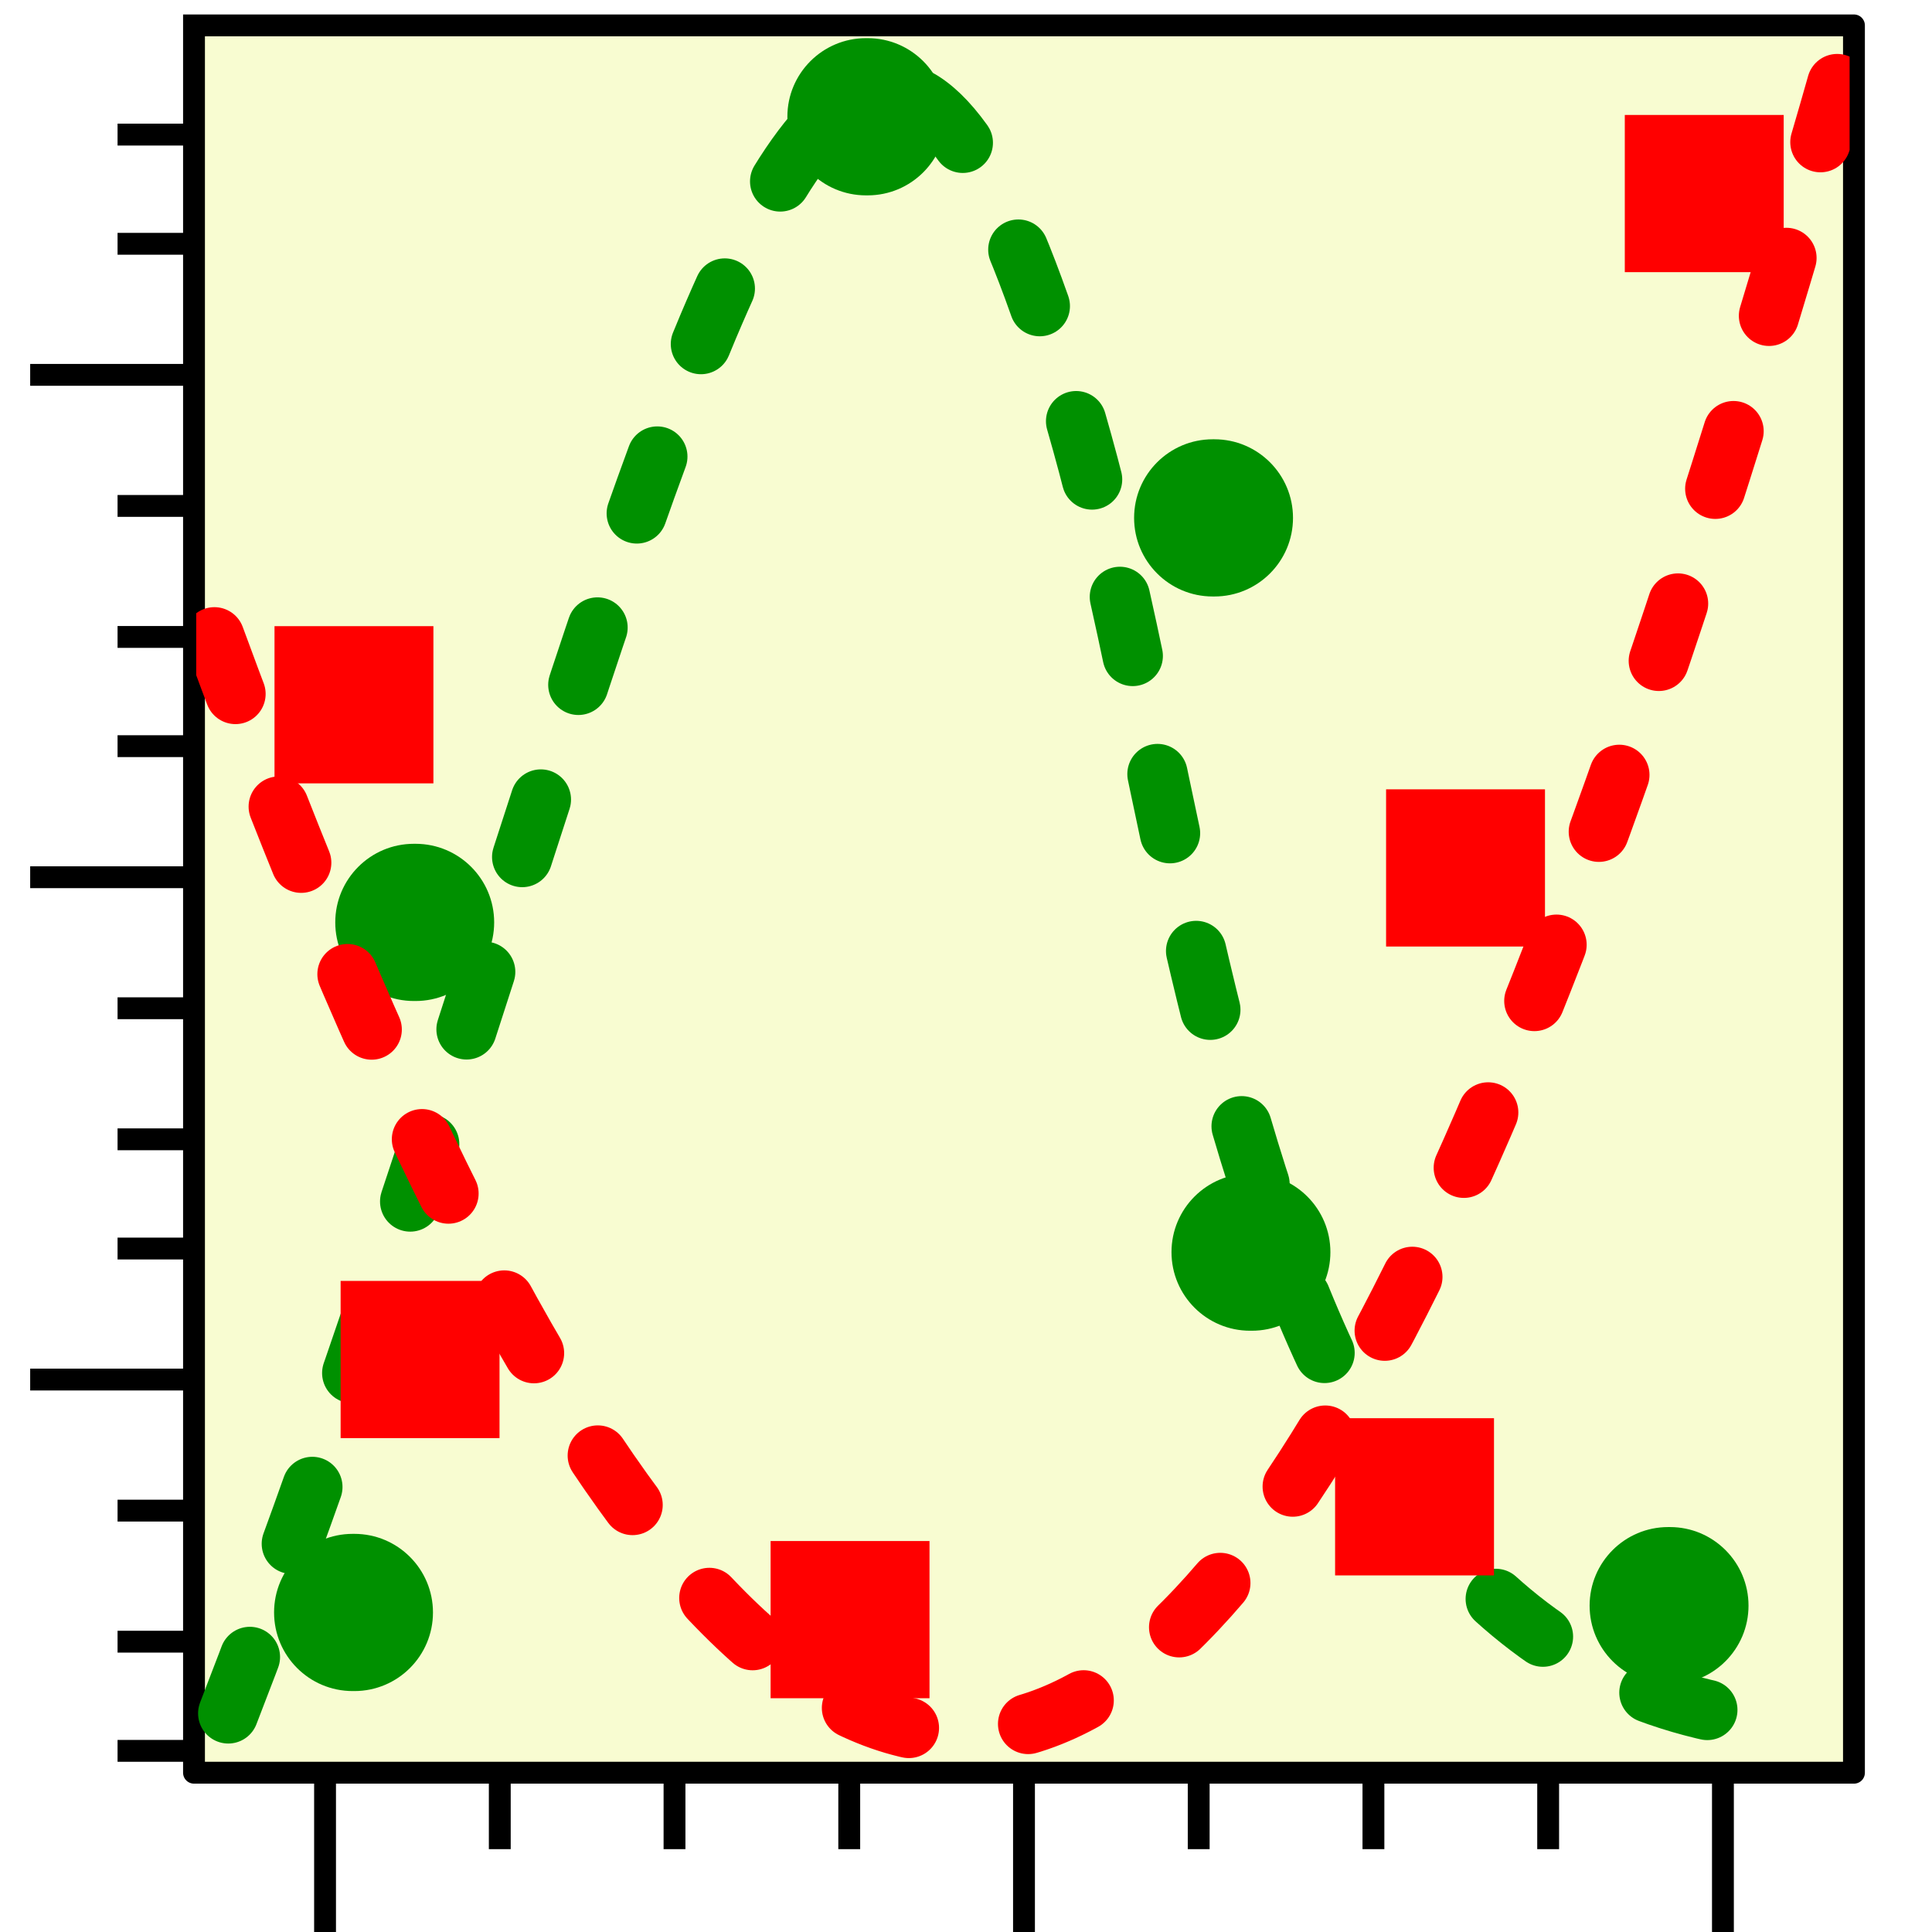
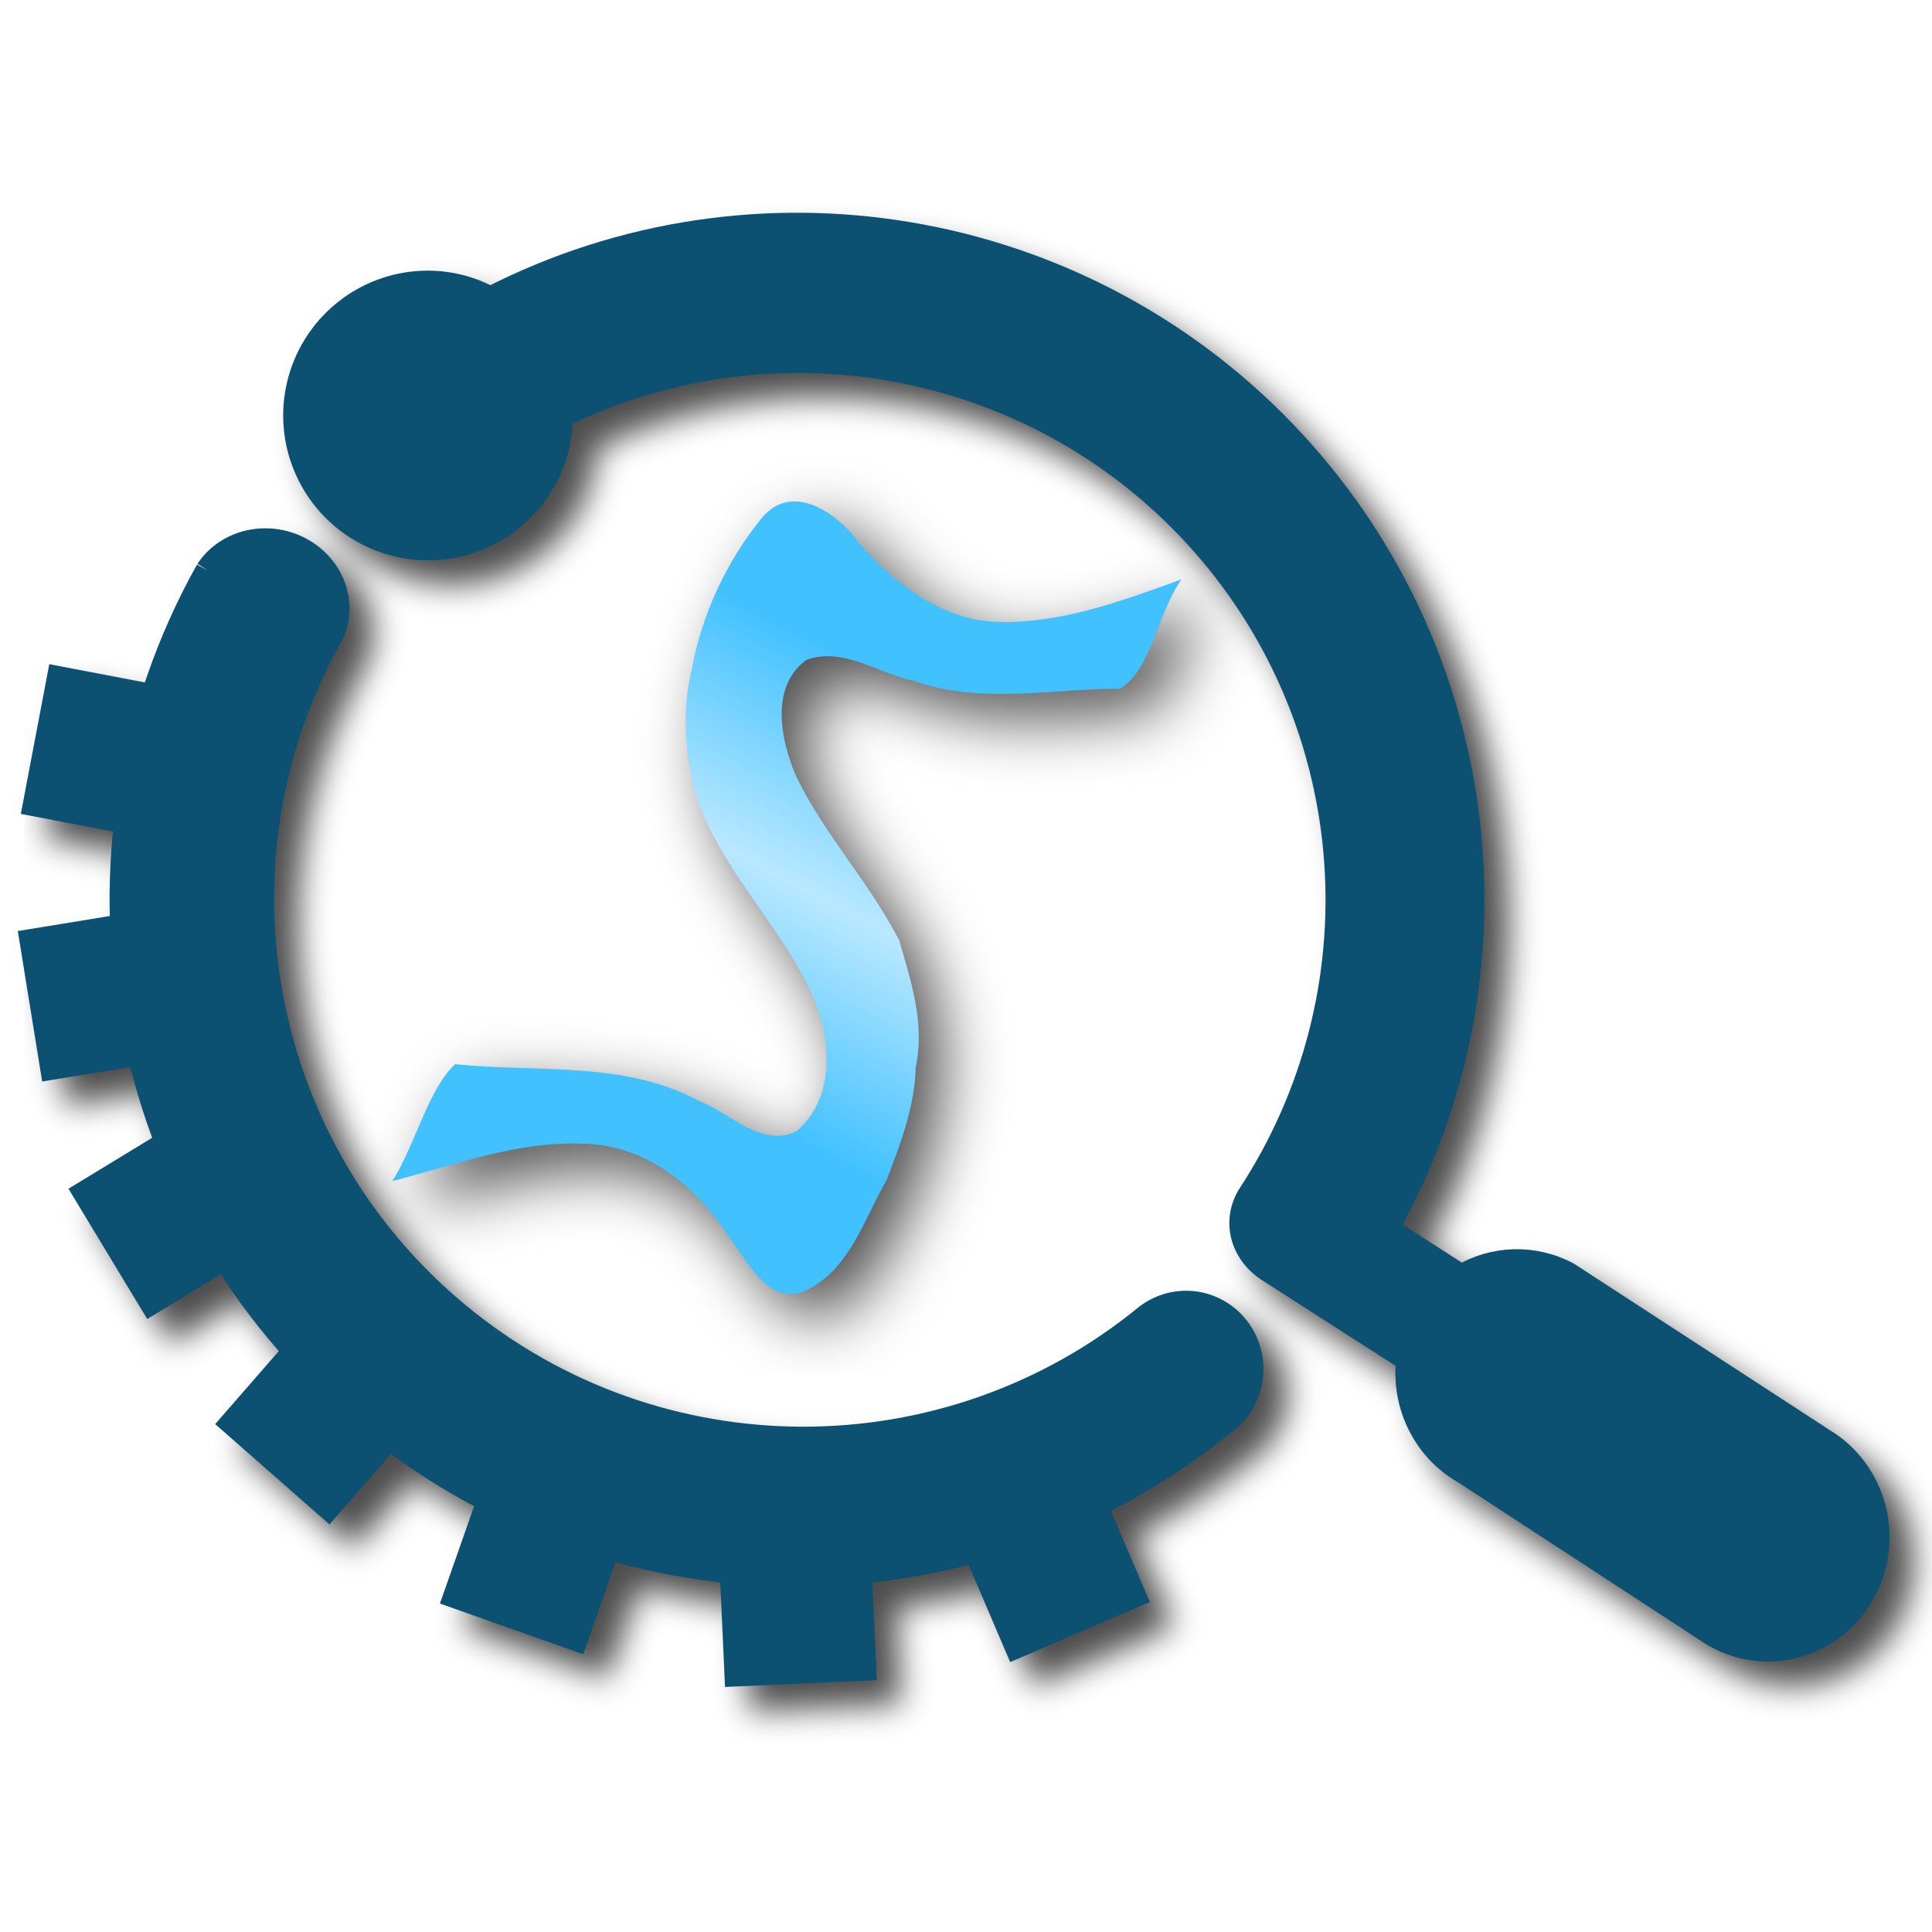
- <svg xmlns="http://www.w3.org/2000/svg" xmlns:xlink="http://www.w3.org/1999/xlink" width="128" height="128" viewBox="0 0 102.4 102.4" version="1.1" id="svg2" enable-background="new">
-   <defs id="defs4">
-     <g id="g6">
-       <symbol overflow="visible" id="glyph0-0" style="overflow:visible">
-         <path style="stroke:none" d="" id="path9" />
-       </symbol>
-       <symbol overflow="visible" id="glyph0-1" style="overflow:visible">
-         <path style="stroke:none" d="m 4.359,0 0,-4.141 -4.156,0 0,4.141 z" id="path12" />
-       </symbol>
-       <symbol overflow="visible" id="glyph1-0" style="overflow:visible">
-         <path style="stroke:none" d="" id="path15" />
-       </symbol>
-       <symbol overflow="visible" id="glyph1-1" style="overflow:visible">
-         <path style="stroke:none" d="M -0.531,-0.891 -1.25,-1.625 c -0.969,-1.078 -1.344,-1.5 -2.047,-1.5 -0.781,0 -1.344,0.625 -1.344,1.469 0,0.797 0.641,1.312 1.266,1.312 0.391,0 0.391,-0.359 0.391,-0.375 0,-0.125 -0.094,-0.359 -0.375,-0.359 -0.188,0 -0.359,0.125 -0.359,0.375 0,0.047 0,0.062 0,0.078 -0.453,-0.156 -0.703,-0.531 -0.703,-0.938 0,-0.625 0.562,-0.938 1.125,-0.938 0.562,0 1.109,0.359 1.547,0.734 l 1.484,1.344 C -0.188,-0.344 -0.172,-0.344 0,-0.344 l 0,-2.594 -1.219,-0.188 0,0.172 c 0.219,0.031 0.516,0.078 0.625,0.156 0.062,0.047 0.062,0.5 0.062,0.656 z" id="path18" />
-       </symbol>
-       <symbol overflow="visible" id="glyph1-2" style="overflow:visible">
-         <path style="stroke:none" d="m -1.156,-2.047 0.609,0 c 0.25,0 0.328,0.016 0.328,0.531 l 0,0.141 0.219,0 c -0.016,-0.281 -0.016,-0.641 -0.016,-0.938 0,-0.297 0,-0.656 0.016,-0.953 l -0.219,0 0,0.156 c 0,0.516 -0.078,0.531 -0.328,0.531 l -0.609,0 0,-0.703 -0.203,0 0,0.703 -3.172,0 c -0.141,0 -0.188,0 -0.188,0.109 0,0.062 0,0.078 0.078,0.141 l 3.281,2.141 0.203,0 z m -0.203,-0.047 0,1.703 -2.609,-1.703 z" id="path21" />
-       </symbol>
-       <symbol overflow="visible" id="glyph1-3" style="overflow:visible">
-         <path style="stroke:none" d="m -2.281,-0.922 -0.172,0 c -1.766,0 -2.016,-0.859 -2.016,-1.219 0,-0.172 0.047,-0.453 0.281,-0.609 0,0.109 0,0.375 0.312,0.375 0.219,0 0.328,-0.156 0.328,-0.312 0,-0.109 -0.062,-0.328 -0.344,-0.328 -0.422,0 -0.75,0.312 -0.75,0.891 0,0.891 0.891,1.828 2.438,1.828 1.859,0 2.359,-0.797 2.359,-1.453 0,-0.766 -0.656,-1.438 -1.578,-1.438 -0.891,0 -1.547,0.625 -1.547,1.391 0,0.484 0.344,0.734 0.688,0.875 z M -0.047,-1.75 c 0,0.438 -0.406,0.656 -0.516,0.688 -0.328,0.125 -0.891,0.125 -1.016,0.125 -0.547,0 -1.234,-0.219 -1.234,-0.844 0,-0.109 0,-0.438 0.422,-0.656 0.266,-0.125 0.625,-0.125 0.969,-0.125 0.328,0 0.672,0 0.922,0.125 0.422,0.203 0.453,0.531 0.453,0.688 z" id="path24" />
-       </symbol>
-       <symbol overflow="visible" id="glyph2-0" style="overflow:visible">
-         <path style="stroke:none" d="" id="path27" />
-       </symbol>
-       <symbol overflow="visible" id="glyph2-1" style="overflow:visible">
-         <path style="stroke:none" d="m -3.797,-4.844 c -0.141,-0.047 -0.156,-0.047 -0.234,-0.047 -0.172,0 -0.266,0.141 -0.266,0.297 0,0.094 0.062,0.25 0.203,0.344 0.062,0.016 0.359,0.109 0.547,0.141 0.25,0.078 0.531,0.141 0.797,0.203 l 1.797,0.453 c 0.141,0.031 0.844,0.469 0.844,1.125 0,0.5 -0.438,0.609 -0.812,0.609 -0.453,0 -1.078,-0.172 -1.953,-0.5 -0.406,-0.156 -0.516,-0.203 -0.719,-0.203 -0.438,0 -0.812,0.312 -0.812,0.812 0,0.953 1.453,1.312 1.531,1.312 0.109,0 0.109,-0.094 0.109,-0.109 0,-0.109 -0.031,-0.109 -0.188,-0.156 -0.938,-0.281 -1.234,-0.672 -1.234,-1.016 0,-0.078 0,-0.25 0.312,-0.25 0.25,0 0.516,0.109 0.703,0.172 1.062,0.406 1.625,0.578 2.094,0.578 0.891,0 1.188,-0.625 1.188,-1.219 0,-0.391 -0.172,-0.719 -0.453,-1 0.516,0.125 1.016,0.25 1.547,0.641 0.328,0.266 0.625,0.641 0.625,1.094 0,0.141 -0.031,0.594 -0.422,0.766 0,-0.156 0,-0.297 -0.125,-0.422 C 1.203,-1.328 1.062,-1.422 0.875,-1.422 c -0.312,0 -0.344,0.266 -0.344,0.359 0,0.234 0.156,0.562 0.641,0.562 0.5,0 0.875,-0.438 0.875,-1.062 0,-1.016 -0.906,-2.047 -2.031,-2.328 z" id="path30" />
-       </symbol>
-       <symbol overflow="visible" id="glyph3-0" style="overflow:visible">
-         <path style="stroke:none" d="" id="path33" />
-       </symbol>
-       <symbol overflow="visible" id="glyph3-1" style="overflow:visible">
-         <path style="stroke:none" d="m 2.047,-4.453 c 0,-0.172 0,-0.188 -0.156,-0.188 C 1.453,-4.188 0.844,-4.188 0.625,-4.188 l 0,0.203 c 0.141,0 0.547,0 0.906,-0.172 l 0,3.609 c 0,0.25 -0.016,0.328 -0.641,0.328 l -0.234,0 0,0.219 c 0.25,-0.016 0.859,-0.016 1.141,-0.016 0.266,0 0.875,0 1.125,0.016 l 0,-0.219 -0.219,0 c -0.641,0 -0.656,-0.078 -0.656,-0.328 z" id="path36" />
-       </symbol>
-       <symbol overflow="visible" id="glyph3-2" style="overflow:visible">
-         <path style="stroke:none" d="M 0.891,-0.531 1.625,-1.25 c 1.078,-0.969 1.5,-1.344 1.5,-2.047 0,-0.781 -0.625,-1.344 -1.469,-1.344 -0.797,0 -1.312,0.641 -1.312,1.266 0,0.391 0.359,0.391 0.375,0.391 0.125,0 0.359,-0.094 0.359,-0.375 0,-0.188 -0.125,-0.359 -0.375,-0.359 -0.047,0 -0.062,0 -0.078,0 0.156,-0.453 0.531,-0.703 0.938,-0.703 0.625,0 0.938,0.562 0.938,1.125 0,0.562 -0.359,1.109 -0.734,1.547 l -1.344,1.484 C 0.344,-0.188 0.344,-0.172 0.344,0 l 2.594,0 0.188,-1.219 -0.172,0 C 2.922,-1 2.875,-0.703 2.797,-0.594 c -0.047,0.062 -0.5,0.062 -0.656,0.062 z" id="path39" />
-       </symbol>
-       <symbol overflow="visible" id="glyph3-3" style="overflow:visible">
-         <path style="stroke:none" d="M 2.016,-2.453 C 2.594,-2.641 3,-3.125 3,-3.672 3,-4.25 2.391,-4.641 1.719,-4.641 c -0.703,0 -1.234,0.422 -1.234,0.953 0,0.219 0.156,0.359 0.359,0.359 0.203,0 0.344,-0.156 0.344,-0.359 0,-0.344 -0.328,-0.344 -0.422,-0.344 C 0.969,-4.375 1.438,-4.469 1.688,-4.469 c 0.281,0 0.672,0.156 0.672,0.781 0,0.078 -0.016,0.484 -0.203,0.797 C 1.953,-2.562 1.719,-2.531 1.547,-2.531 1.484,-2.516 1.312,-2.516 1.266,-2.516 1.219,-2.5 1.156,-2.5 1.156,-2.422 c 0,0.078 0.062,0.078 0.172,0.078 l 0.312,0 c 0.562,0 0.828,0.469 0.828,1.156 0,0.938 -0.484,1.141 -0.797,1.141 -0.297,0 -0.812,-0.109 -1.062,-0.531 0.25,0.047 0.469,-0.109 0.469,-0.375 0,-0.25 -0.188,-0.391 -0.391,-0.391 -0.172,0 -0.391,0.094 -0.391,0.406 0,0.625 0.641,1.094 1.406,1.094 0.844,0 1.484,-0.641 1.484,-1.344 0,-0.578 -0.438,-1.125 -1.172,-1.266 z" id="path42" />
-       </symbol>
-       <symbol overflow="visible" id="glyph4-0" style="overflow:visible">
-         <path style="stroke:none" d="" id="path45" />
-       </symbol>
-       <symbol overflow="visible" id="glyph4-1" style="overflow:visible">
-         <path style="stroke:none" d="M 3.328,-3.016 C 3.391,-3.266 3.625,-4.188 4.312,-4.188 c 0.047,0 0.297,0 0.5,0.125 C 4.531,-4 4.344,-3.766 4.344,-3.516 c 0,0.156 0.109,0.344 0.375,0.344 0.219,0 0.531,-0.172 0.531,-0.578 0,-0.516 -0.578,-0.656 -0.922,-0.656 -0.578,0 -0.922,0.531 -1.047,0.75 -0.25,-0.656 -0.781,-0.75 -1.078,-0.75 -1.031,0 -1.609,1.281 -1.609,1.531 0,0.109 0.109,0.109 0.125,0.109 0.078,0 0.109,-0.031 0.125,-0.109 0.344,-1.062 1,-1.312 1.344,-1.312 0.188,0 0.531,0.094 0.531,0.672 0,0.312 -0.172,0.969 -0.531,2.375 -0.156,0.609 -0.516,1.031 -0.953,1.031 -0.062,0 -0.281,0 -0.5,-0.125 0.25,-0.062 0.469,-0.266 0.469,-0.547 0,-0.266 -0.219,-0.344 -0.359,-0.344 -0.312,0 -0.547,0.25 -0.547,0.578 0,0.453 0.484,0.656 0.922,0.656 0.672,0 1.031,-0.703 1.047,-0.75 0.125,0.359 0.484,0.75 1.078,0.75 1.031,0 1.594,-1.281 1.594,-1.531 0,-0.109 -0.078,-0.109 -0.109,-0.109 -0.094,0 -0.109,0.047 -0.141,0.109 -0.328,1.078 -1,1.312 -1.312,1.312 -0.391,0 -0.547,-0.312 -0.547,-0.656 0,-0.219 0.047,-0.438 0.156,-0.875 z" id="path48" />
-       </symbol>
+ <svg xmlns="http://www.w3.org/2000/svg" width="480" height="480" overflow="hidden" version="1.1" id="svg128" style="overflow:hidden">
+   <defs id="defs68">
+     <linearGradient x1="564.992" y1="86.717" x2="461.505" y2="284.617" gradientUnits="userSpaceOnUse" spreadMethod="reflect" id="fill9" gradientTransform="translate(-316.381,33.74128)">
+       <stop offset="0" stop-color="#42C1FF" id="stop21" />
+       <stop offset="0.25" stop-color="#42C1FF" id="stop23" />
+       <stop offset="0.5" stop-color="#B9E8FF" id="stop25" />
+       <stop offset="0.75" stop-color="#42C1FF" id="stop27" />
+       <stop offset="1" stop-color="#42C1FF" id="stop29" />
+     </linearGradient>
+     <filter style="color-interpolation-filters:sRGB" id="filter844">
+       <feFlood flood-opacity="0.7" flood-color="rgb(0,0,0)" result="flood" id="feFlood834" />
+       <feComposite in="flood" in2="SourceGraphic" operator="in" result="composite1" id="feComposite836" />
+       <feGaussianBlur in="composite1" stdDeviation="8" result="blur" id="feGaussianBlur838" />
+       <feOffset dx="6" dy="6" result="offset" id="feOffset840" />
+       <feComposite in="SourceGraphic" in2="offset" operator="over" result="composite2" id="feComposite842" />
+     </filter>
+     <filter style="color-interpolation-filters:sRGB" id="filter856">
+       <feFlood flood-opacity="0.7" flood-color="rgb(0,0,0)" result="flood" id="feFlood846" />
+       <feComposite in="flood" in2="SourceGraphic" operator="in" result="composite1" id="feComposite848" />
+       <feGaussianBlur in="composite1" stdDeviation="4" result="blur" id="feGaussianBlur850" />
+       <feOffset dx="6" dy="6" result="offset" id="feOffset852" />
+       <feComposite in="SourceGraphic" in2="offset" operator="over" result="composite2" id="feComposite854" />
+     </filter>
+   </defs>
+   <path id="path86" d="m 247.079,154.475 c 16.103,0.688 31.545,-5.142 46.444,-10.531 -5.861,8.221 -7.571,22.672 -15.253,27.148 -17.106,0.045 -34.674,3.965 -51.314,-1.942 -8.746,-1.829 -17.639,-8.597 -26.682,-5.16 -9.156,6.82 -6.266,20.298 -2.283,29.29 7.049,14.314 18.187,26.199 25.417,40.366 2.981,10.217 6.439,20.823 4.092,31.534 -0.183,9.704 -3.835,19.195 -7.312,28.2 -5.446,9.373 -8.928,21.399 -19.069,26.792 -9.919,5.511 -15.524,-7.26 -20.496,-13.511 -7.839,-12.228 -20.54,-22.275 -35.593,-22.492 -16.387,-0.748 -31.926,5.249 -47.548,9.276 5.677,-8.98 8.879,-22.833 15.6,-29.053 20.196,2.147 41.863,-0.947 60.467,9.079 7.729,2.917 15.661,11.823 24.328,7.596 10.259,-8.824 8.537,-24.336 3.22,-35.392 -8.197,-16.878 -22.448,-30.419 -28.319,-48.451 -2.648,-10.029 -3.423,-20.656 -0.947,-30.789 2.488,-13.713 8.663,-26.978 17.471,-37.794 7.716,-9.268 19.266,-0.809 24.457,6.677 8.675,9.687 19.806,18.417 33.317,19.157 z" style="fill:url(#fill9);fill-rule:evenodd;stroke:none;stroke-width:2;stroke-miterlimit:4;stroke-dasharray:none;filter:url(#filter844);stroke-opacity:1" />
+   <g id="g1352" style="fill:#0c5171;fill-opacity:1;stroke:#0c5171;stroke-width:6;stroke-miterlimit:4;stroke-dasharray:none;stroke-opacity:1;filter:url(#filter856)" transform="translate(-34.381,-16.25872)">
+     <g id="g1011" transform="matrix(1.05022,0,0,1.053659,-441.8918,-7.213893)" style="fill:#0c5171;fill-opacity:1;stroke:#0c5171;stroke-width:5.704;stroke-miterlimit:4;stroke-dasharray:none;stroke-opacity:1">
+       <path id="path43" d="m 573.76,362.996 28.519,10.045 -12.556,35.649 -28.519,-10.045 z" style="fill:#0c5171;fill-opacity:1;fill-rule:evenodd;stroke:#0c5171;stroke-width:5.704;stroke-miterlimit:4;stroke-dasharray:none;stroke-opacity:1" />
+       <path id="path45-3" d="m 626.023,379.323 30.206,-1.367 1.709,37.756 -30.205,1.368 z" style="fill:#0c5171;fill-opacity:1;fill-rule:evenodd;stroke:#0c5171;stroke-width:5.704;stroke-miterlimit:4;stroke-dasharray:none;stroke-opacity:1" />
+       <path id="path47" d="m 533.305,329.353 22.759,19.906 -24.881,28.449 -22.76,-19.905 z" style="fill:#0c5171;fill-opacity:1;fill-rule:evenodd;stroke:#0c5171;stroke-width:5.704;stroke-miterlimit:4;stroke-dasharray:none;stroke-opacity:1" />
+       <path id="path49-1" d="m 679.068,375.716 27.786,-11.925 14.906,34.732 -27.786,11.925 z" style="fill:#0c5171;fill-opacity:1;fill-rule:evenodd;stroke:#0c5171;stroke-width:5.704;stroke-miterlimit:4;stroke-dasharray:none;stroke-opacity:1" />
+       <path id="path51" d="m 505.925,283.928 15.682,25.852 -32.315,19.602 -15.682,-25.852 z" style="fill:#0c5171;fill-opacity:1;fill-rule:evenodd;stroke:#0c5171;stroke-width:5.704;stroke-miterlimit:4;stroke-dasharray:none;stroke-opacity:1" />
+       <path id="path53-7" d="m 498.285,238.099 4.856,29.844 -37.304,6.07 -4.856,-29.844 z" style="fill:#0c5171;fill-opacity:1;fill-rule:evenodd;stroke:#0c5171;stroke-width:5.704;stroke-miterlimit:4;stroke-dasharray:none;stroke-opacity:1" />
+       <path id="path55" d="m 504.55,189.297 -5.66,29.702 -37.127,-7.076 5.66,-29.702 z" style="fill:#0c5171;fill-opacity:1;fill-rule:evenodd;stroke:#0c5171;stroke-width:5.704;stroke-miterlimit:4;stroke-dasharray:none;stroke-opacity:1" />
    </g>
-     <clipPath id="clip1">
-       <path d="m 33.602,3.996 75.699,0 0,79.301 -75.699,0 z" id="path51" />
-     </clipPath>
-     <clipPath id="clip2">
-       <path d="m 108,18 5,0 0,49 -5,0 z" id="path54" />
-     </clipPath>
-     <clipPath id="clip3">
-       <path d="m 108,7 5,0 0,77 -5,0 z" id="path57" />
-     </clipPath>
-     <clipPath id="clip4">
-       <path d="m 38,0.297 67,0 L 105,5 38,5 z" id="path60" />
-     </clipPath>
-     <clipPath id="clip5">
-       <path d="m 46,0.297 51,0 L 97,5 46,5 z" id="path63" />
-     </clipPath>
-     <filter color-interpolation-filters="sRGB" id="filter3046-7">
-       <feGaussianBlur stdDeviation="4.176" id="feGaussianBlur3048-0" />
-     </filter>
-     <clipPath id="clip1-6">
-       <path d="m 33.602,3.996 75.699,0 0,79.301 -75.699,0 z" id="path51-9" />
-     </clipPath>
-   </defs>
-   <g id="Logo" transform="translate(-6.357447,-2.233142)" style="display:inline">
-     <g id="layer1" style="display:inline">
-       <g id="Ticks" transform="translate(1.6,0)">
-         <path style="fill:none;stroke:#000000;stroke-width:1.158;stroke-linecap:square;stroke-linejoin:round;stroke-miterlimit:2;stroke-opacity:1" d="m 31.247,96.191 0,3.473 m 9.261,-3.473 0,3.473 m 9.261,-3.473 0,3.473 m 18.522,-3.473 0,3.473 m 9.261,-3.473 0,3.473 m 9.261,-3.473 0,3.473" id="path100" />
-         <path style="fill:none;stroke:#000000;stroke-width:1.158;stroke-linecap:square;stroke-linejoin:round;stroke-miterlimit:2;stroke-opacity:1" d="m 21.986,96.191 0,8.104 m 37.045,-8.104 0,8.104 m 37.045,-8.104 0,8.104" id="path98" />
-         <path style="fill:none;stroke:#000000;stroke-width:1.158;stroke-linecap:square;stroke-linejoin:round;stroke-miterlimit:2;stroke-opacity:1" d="m 15.04,95.033 -3.473,0 m 3.473,-5.788 -3.473,0 m 3.473,-6.946 -3.473,0 m 3.473,-13.892 -3.473,0 m 3.473,-5.788 -3.473,0 m 3.473,-6.946 -3.473,0 m 3.473,-13.892 -3.473,0 m 3.473,-5.788 -3.473,0 m 3.473,-6.946 -3.473,0 m 3.473,-13.892 -3.473,0 m 3.473,-5.788 -3.473,0" id="path94" />
-         <path style="fill:none;stroke:#000000;stroke-width:1.158;stroke-linecap:square;stroke-linejoin:round;stroke-miterlimit:2;stroke-opacity:1" d="m 15.04,75.353 -8.104,0 m 8.104,-26.626 -8.104,0 m 8.104,-26.626 -8.104,0" id="path92" />
-       </g>
-       <path id="Frame" style="fill:#f8fcd1;fill-opacity:1;stroke:#000000;stroke-width:1.158;stroke-linecap:square;stroke-linejoin:round;stroke-miterlimit:2;stroke-opacity:1;stroke-dasharray:none" d="m 16.64,3.579 87.981,0 0,92.612 -87.981,0 0,-92.612" />
-     </g>
-     <g id="layer2" style="display:inline">
-       <g id="layer4" style="display:inline">
-         <g style="display:inline" id="g86-1" transform="matrix(1.157649,0,0,1.157649,-23.56792,16.19958)">
-           <path style="fill:none;stroke:#009000;stroke-width:2.764;stroke-linecap:round;stroke-linejoin:round;stroke-miterlimit:2;stroke-opacity:1;stroke-dasharray:2.764, 5.528;stroke-dashoffset:0" d="M 36.301,66.38 C 54.923,18.44 63.221,-35.559 75.402,8.216 81.279,29.339 82.752,66.177 109.033,66.843" id="Fit-7" clip-path="none" />
-         </g>
-         <rect style="fill:#009000;fill-opacity:1;fill-rule:nonzero;stroke:none;display:inline" id="rect3049-0" width="8.422" height="8.332" x="20.884" y="83.531" ry="4.166" />
-         <use x="0" y="0" xlink:href="#rect3049-0" id="use3879" transform="translate(3.243075,-36.57468)" width="102.4" height="102.4" />
-         <use x="0" y="0" xlink:href="#use3879" id="use3881" transform="translate(23.96272,-42.70049)" width="102.4" height="102.4" />
-         <use x="0" y="0" xlink:href="#use3881" id="use3883" transform="translate(18.37742,21.26016)" width="102.4" height="102.4" />
-         <use x="0" y="0" xlink:href="#use3883" id="use3885" transform="translate(1.981879,38.9169)" width="102.4" height="102.4" />
-         <use x="0" y="0" xlink:href="#use3885" id="use3887" transform="translate(22.16101,18.73776)" width="102.4" height="102.4" />
-       </g>
-       <g id="layer3" style="display:inline">
-         <g clip-path="url(#clip1)" clip-rule="nonzero" id="g86" transform="matrix(1.157649,0,0,1.157649,-22.14144,-0.4729484)">
-           <path style="fill:none;stroke:#ff0000;stroke-width:2.764;stroke-linecap:round;stroke-linejoin:round;stroke-miterlimit:2;stroke-opacity:1;stroke-dasharray:2.764, 5.528;stroke-dashoffset:0" d="M 34.434,31.518 C 64.793,114.096 85.633,87.819 109.5,3.5" id="Fit" />
-         </g>
-         <g id="Symboles" transform="translate(1.6,0)" style="display:inline">
-           <rect style="fill:#ff0000;fill-opacity:1;fill-rule:nonzero;stroke:none" id="rect3049" width="8.422" height="8.332" x="19.307" y="35.421" />
-           <use x="0" y="0" xlink:href="#rect3049" id="use3051" transform="translate(3.504143,34.70332)" width="102.4" height="102.4" />
-           <use x="0" y="0" xlink:href="#rect3049" id="use3055" transform="translate(26.29407,48.49027)" width="102.4" height="102.4" />
-           <use x="0" y="0" xlink:href="#rect3049" id="use3059" transform="translate(71.56789,-27.09506)" width="102.4" height="102.4" />
-           <use x="0" y="0" xlink:href="#rect3049" id="use3830" transform="translate(56.2133,41.9798)" width="102.4" height="102.4" />
-           <use x="0" y="0" xlink:href="#rect3049" id="use3832" transform="translate(58.91586,8.6482)" width="102.4" height="102.4" />
-         </g>
-       </g>
-     </g>
+     <path id="path1183-7" style="opacity:1;vector-effect:none;fill:#0c5171;fill-opacity:1;stroke:#0c5171;stroke-width:6;stroke-linecap:butt;stroke-linejoin:miter;stroke-miterlimit:4;stroke-dasharray:none;stroke-dashoffset:0;stroke-opacity:1" d="m 85.946,157.981 c -39.245,70.152 -23.151,158.265 38.363,210.041 61.515,51.776 151.145,52.648 213.68,2.08 4.944,-3.304 7.708,-9.056 7.24,-15.02 -0.468,-5.964 -4.095,-11.2 -9.471,-13.674 -5.376,-2.473 -11.654,-1.794 -16.393,1.774 -49.778,40.842 -121.579,40.699 -171.194,-0.34 -49.615,-41.04 -63.102,-111.444 -32.145,-167.663 4.6,-7.498 1.721,-17.439 -6.466,-22.173 -8.187,-4.734 -18.679,-2.523 -23.613,4.976" />
+     <path id="path1204-3" style="opacity:1;vector-effect:none;fill:#0c5171;fill-opacity:1;stroke:#0c5171;stroke-width:6;stroke-linecap:butt;stroke-linejoin:miter;stroke-miterlimit:4;stroke-dasharray:none;stroke-dashoffset:0;stroke-opacity:1" d="m 485.258,423.382 c 8.805,-4.272 14.71,-13.048 15.482,-23.007 0.771,-9.959 -3.709,-19.581 -11.745,-25.226 l -65.113,-42.36 c -8.355,-4.468 -18.37,-4.183 -26.444,0.654 L 378.909,321.496 C 414.925,257.01 404.474,176.568 353.173,123.409 301.872,70.25 221.804,56.894 156.183,90.474 c -12.891,-7.08 -29.049,-4.522 -39.304,6.207 -10.256,10.729 -12.084,26.985 -4.467,39.724 7.617,12.739 22.803,18.822 37.108,14.865 14.305,-3.957 24.206,-16.98 24.13,-31.623 54.103,-26.584 119.499,-13.74 159.512,31.541 40.013,45.281 44.712,111.76 11.498,162.272 -3.831,6.512 -1.569,14.426 5.335,18.619 l 34.26,21.973 c -1.334,11.309 4.164,22.394 13.941,27.912 l 59.902,39.101 c 7.996,5.705 18.356,6.589 27.161,2.317 z" />
  </g>
</svg>
